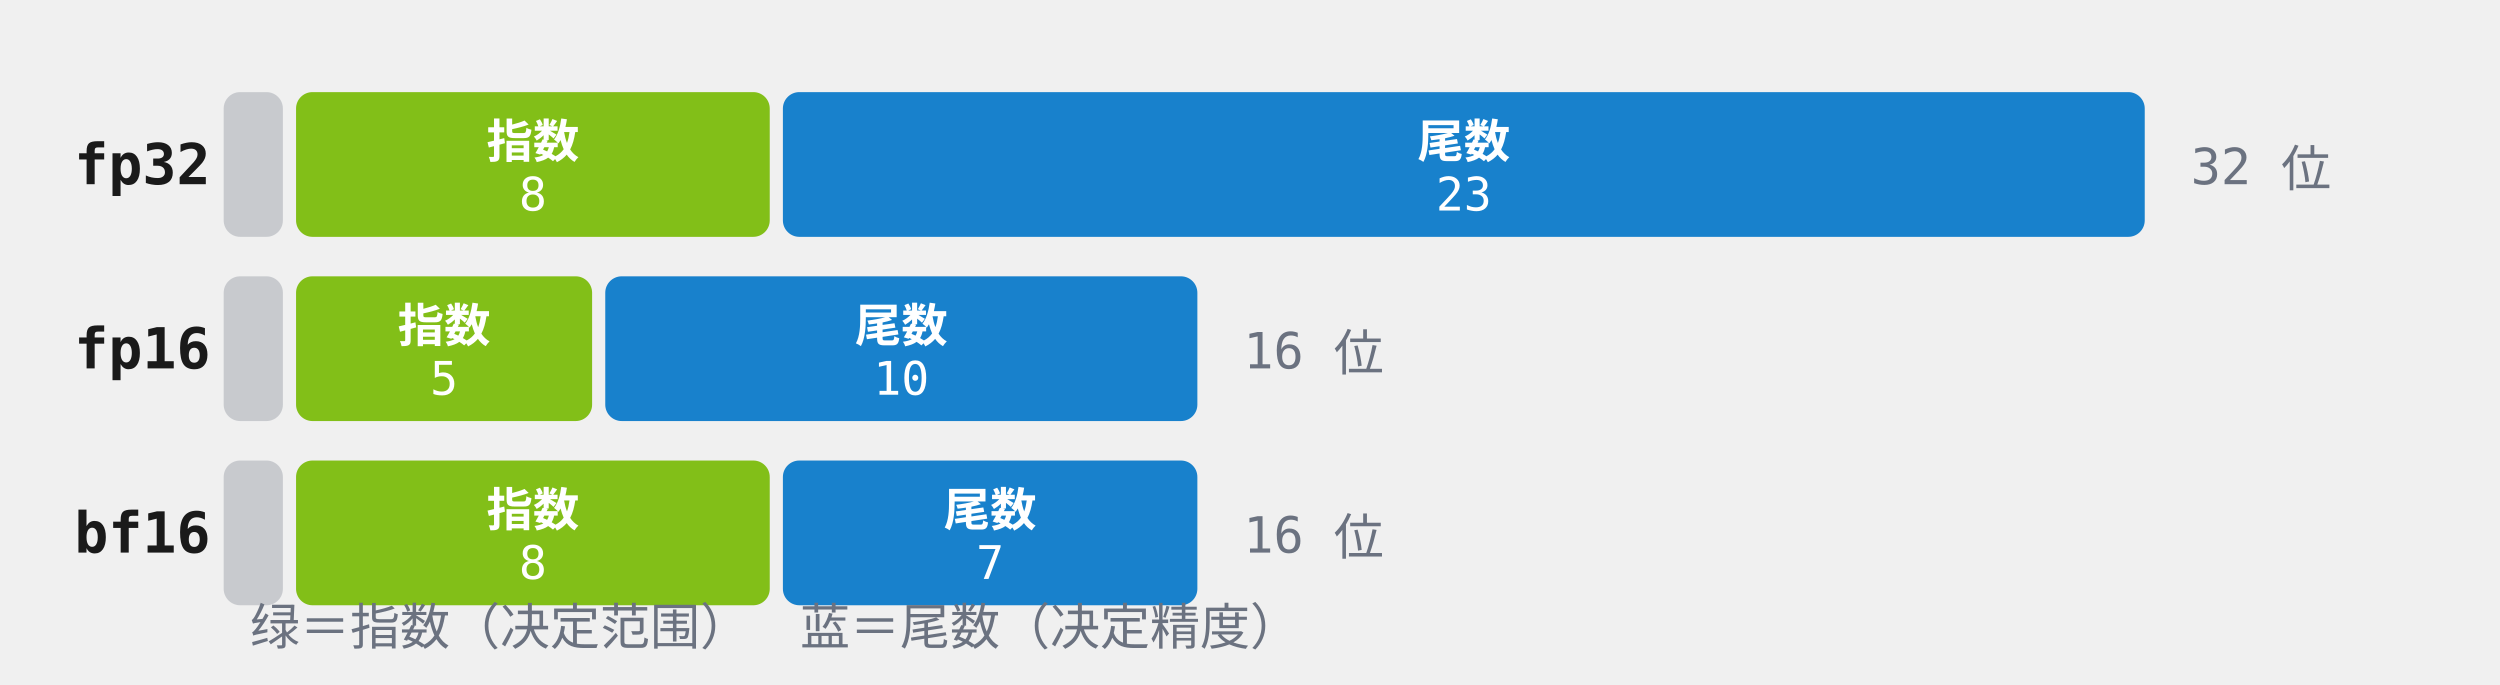
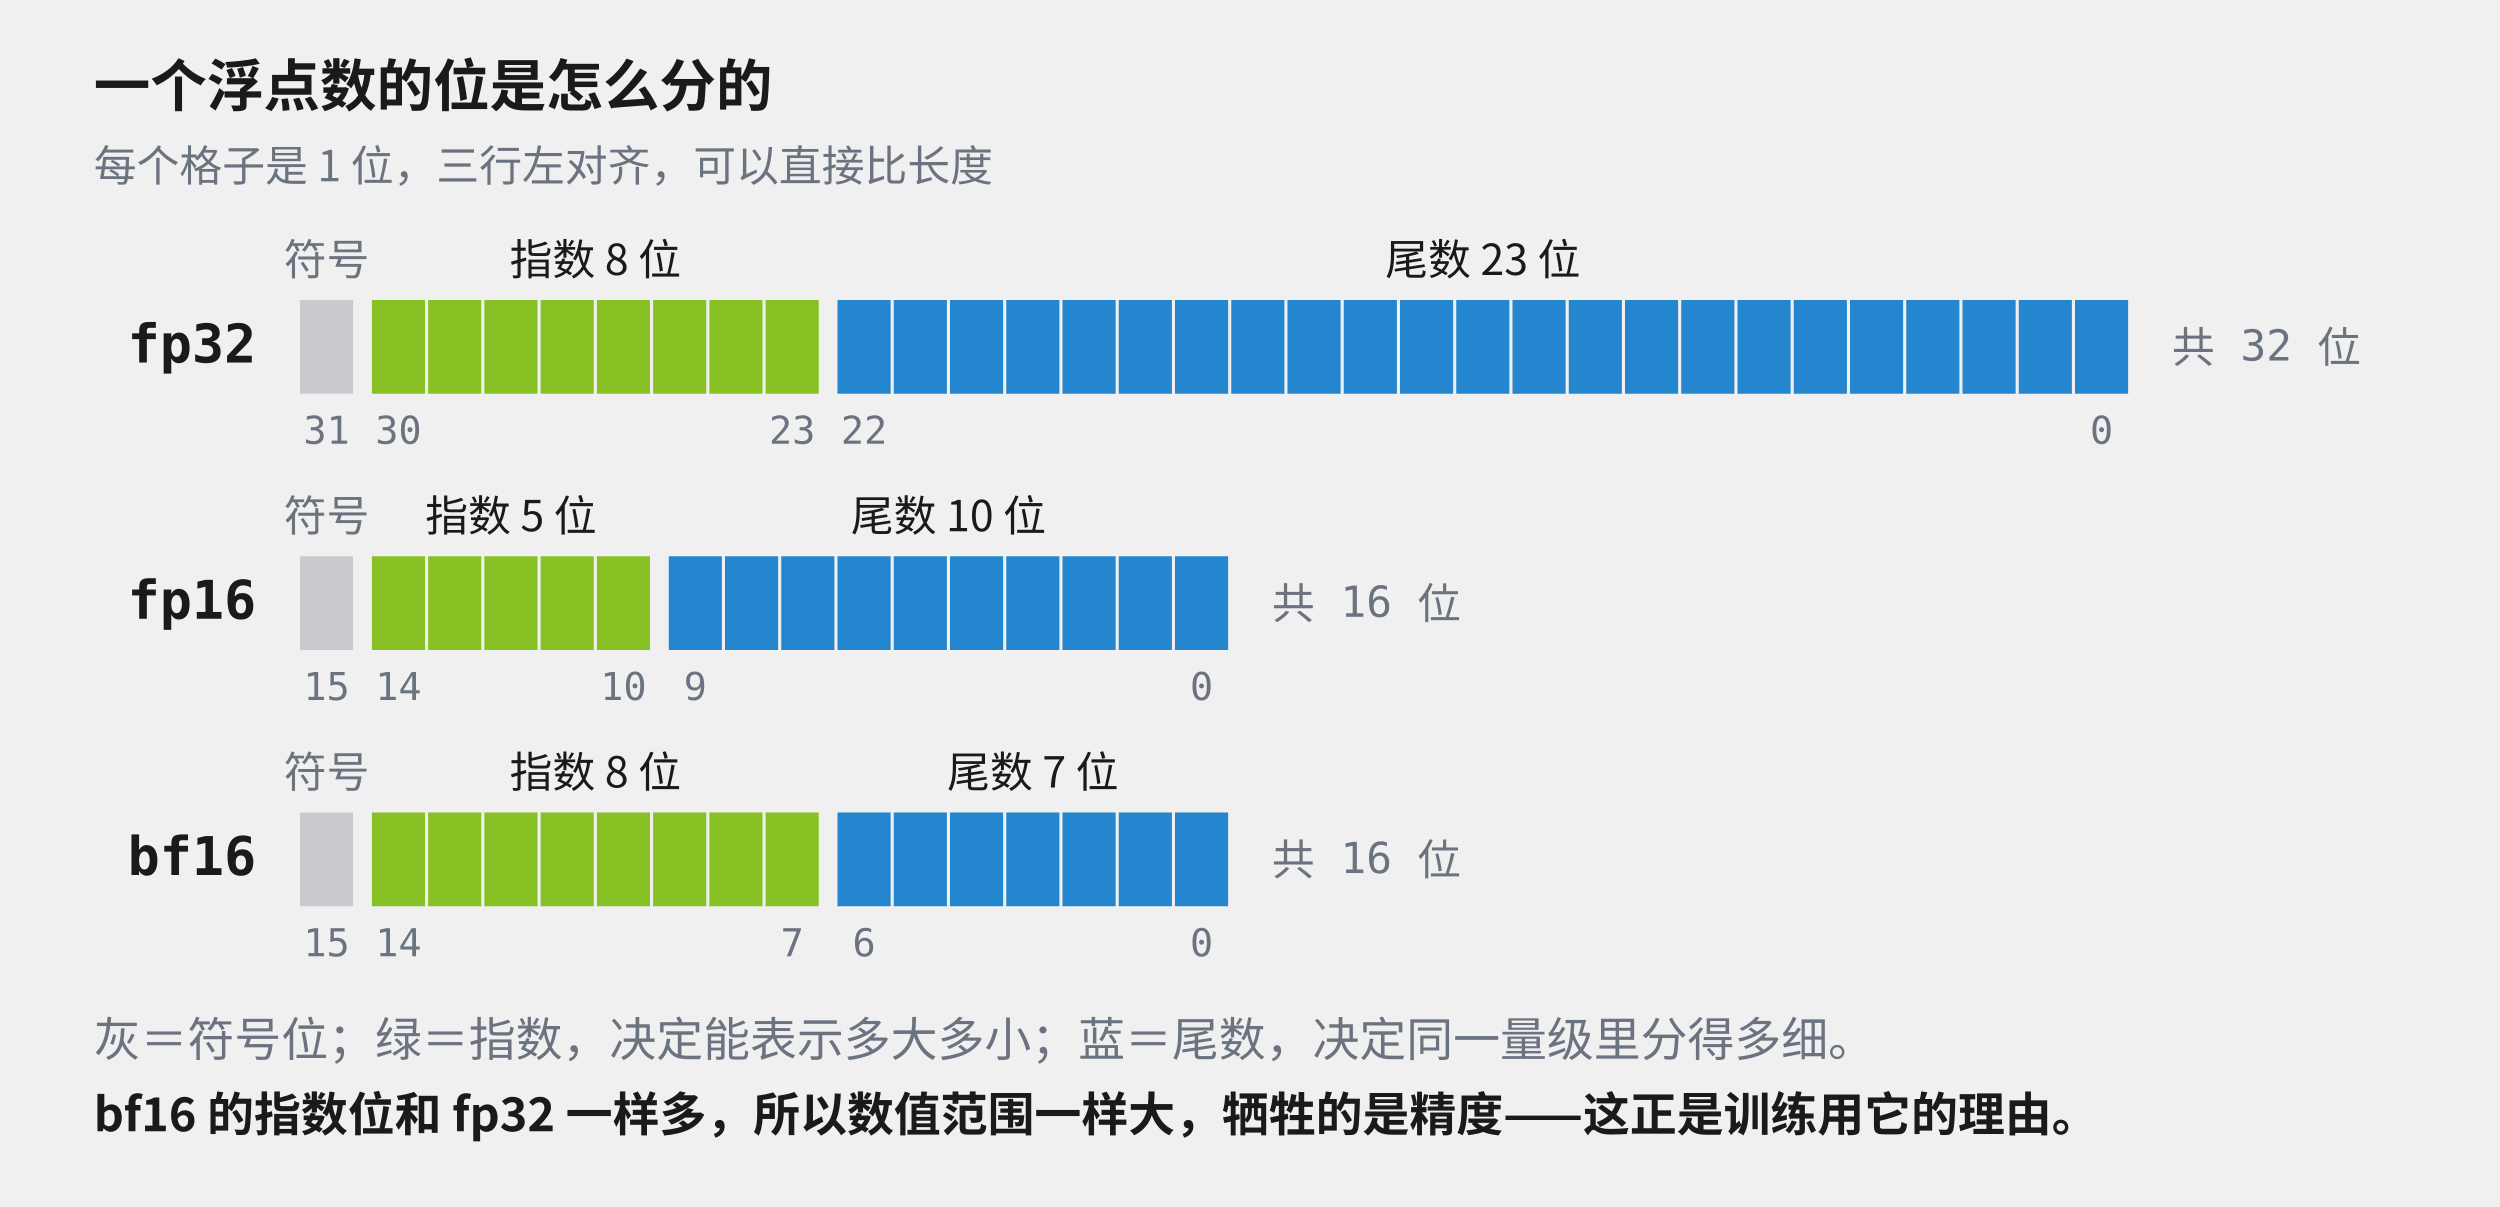
- <svg xmlns="http://www.w3.org/2000/svg" viewBox="0 0 760 208" width="760" height="208" role="img" aria-label="fp32 fp16 bf16 的位分配">
-   <style>.m{font-family:"JetBrains Mono","SF Mono",Menlo,Consolas,monospace}.s{font-family:-apple-system,BlinkMacSystemFont,"Segoe UI","PingFang SC","Noto Sans SC",sans-serif}</style>
-   <text x="64" y="56" class="m" font-size="17.2" fill="#1A1A1A" text-anchor="end" font-weight="700">fp32</text>
-   <rect x="68" y="28" width="18.0" height="44" rx="5" fill="#6B7280" opacity="0.3" />
-   <rect x="90.0" y="28" width="144.0" height="44" rx="5" fill="#76B900" opacity="0.9" />
-   <text x="162.0" y="48" class="s" font-size="14.1" fill="#FFFFFF" text-anchor="middle" font-weight="600">指数</text>
-   <text x="162.0" y="64" class="m" font-size="14.1" fill="#FFFFFF" text-anchor="middle" font-weight="400">8</text>
-   <rect x="238.0" y="28" width="414.0" height="44" rx="5" fill="#0074C8" opacity="0.9" />
-   <text x="445.0" y="48" class="s" font-size="14.1" fill="#FFFFFF" text-anchor="middle" font-weight="600">尾数</text>
-   <text x="445.0" y="64" class="m" font-size="14.1" fill="#FFFFFF" text-anchor="middle" font-weight="400">23</text>
-   <text x="666.0" y="56" class="m" font-size="15.2" fill="#6B7280" text-anchor="start" font-weight="400">32 位</text>
-   <text x="64" y="112" class="m" font-size="17.2" fill="#1A1A1A" text-anchor="end" font-weight="700">fp16</text>
-   <rect x="68" y="84" width="18.0" height="44" rx="5" fill="#6B7280" opacity="0.3" />
-   <rect x="90.0" y="84" width="90.0" height="44" rx="5" fill="#76B900" opacity="0.9" />
-   <text x="135.0" y="104" class="s" font-size="14.1" fill="#FFFFFF" text-anchor="middle" font-weight="600">指数</text>
-   <text x="135.0" y="120" class="m" font-size="14.1" fill="#FFFFFF" text-anchor="middle" font-weight="400">5</text>
-   <rect x="184.0" y="84" width="180.0" height="44" rx="5" fill="#0074C8" opacity="0.9" />
-   <text x="274.0" y="104" class="s" font-size="14.1" fill="#FFFFFF" text-anchor="middle" font-weight="600">尾数</text>
-   <text x="274.0" y="120" class="m" font-size="14.1" fill="#FFFFFF" text-anchor="middle" font-weight="400">10</text>
-   <text x="378.0" y="112" class="m" font-size="15.2" fill="#6B7280" text-anchor="start" font-weight="400">16 位</text>
-   <text x="64" y="168" class="m" font-size="17.2" fill="#1A1A1A" text-anchor="end" font-weight="700">bf16</text>
-   <rect x="68" y="140" width="18.0" height="44" rx="5" fill="#6B7280" opacity="0.3" />
-   <rect x="90.0" y="140" width="144.0" height="44" rx="5" fill="#76B900" opacity="0.9" />
-   <text x="162.0" y="160" class="s" font-size="14.1" fill="#FFFFFF" text-anchor="middle" font-weight="600">指数</text>
-   <text x="162.0" y="176" class="m" font-size="14.1" fill="#FFFFFF" text-anchor="middle" font-weight="400">8</text>
-   <rect x="238.0" y="140" width="126.0" height="44" rx="5" fill="#0074C8" opacity="0.9" />
-   <text x="301.0" y="160" class="s" font-size="14.1" fill="#FFFFFF" text-anchor="middle" font-weight="600">尾数</text>
-   <text x="301.0" y="176" class="m" font-size="14.1" fill="#FFFFFF" text-anchor="middle" font-weight="400">7</text>
-   <text x="378.0" y="168" class="m" font-size="15.2" fill="#6B7280" text-anchor="start" font-weight="400">16 位</text>
-   <text x="76" y="196" class="s" font-size="15.2" fill="#6B7280" text-anchor="start" font-weight="400">绿＝指数（决定范围）　蓝＝尾数（决定精度）</text>
+ <svg xmlns="http://www.w3.org/2000/svg" viewBox="0 0 800 386" width="800" height="386" role="img" aria-label="fp32、fp16、bf16 的位分配：每格一位，字段名在上、位号在下；bf16 的指数位与 fp32 相同，尾数更短">
+   <style>.t2t-m{font-family:"JetBrains Mono Variable","JetBrains Mono","SF Mono",Menlo,Consolas,monospace}.t2t-s{font-family:"Noto Sans CJK SC","Noto Sans SC Variable","Noto Sans SC","Source Han Sans SC","PingFang SC","Microsoft YaHei",system-ui,sans-serif}</style>
+   <text x="30" y="34" class="t2t-s" font-size="18.1" fill="#1A1A1A" text-anchor="start" font-weight="700">一个浮点数的位是怎么分的</text>
+   <text x="30" y="58" class="t2t-s" font-size="13.7" fill="#6B7280" text-anchor="start" font-weight="400">每个格子是 1 位，三行左对齐，可以直接比长度</text>
+   <text x="82" y="116.0" class="t2t-m" font-size="17.1" fill="#1A1A1A" text-anchor="end" font-weight="700">fp32</text>
+   <rect x="96.0" y="96" width="17.0" height="30" fill="#6B7280" fill-opacity="0.3" />
+   <text x="104.5" y="88" class="t2t-s" font-size="13.7" fill="#6B7280" text-anchor="middle" font-weight="400">符号</text>
+   <rect x="119.0" y="96" width="17.0" height="30" fill="#76B900" fill-opacity="0.85" />
+   <rect x="137.0" y="96" width="17.0" height="30" fill="#76B900" fill-opacity="0.85" />
+   <rect x="155.0" y="96" width="17.0" height="30" fill="#76B900" fill-opacity="0.85" />
+   <rect x="173.0" y="96" width="17.0" height="30" fill="#76B900" fill-opacity="0.85" />
+   <rect x="191.0" y="96" width="17.0" height="30" fill="#76B900" fill-opacity="0.85" />
+   <rect x="209.0" y="96" width="17.0" height="30" fill="#76B900" fill-opacity="0.85" />
+   <rect x="227.0" y="96" width="17.0" height="30" fill="#76B900" fill-opacity="0.85" />
+   <rect x="245.0" y="96" width="17.0" height="30" fill="#76B900" fill-opacity="0.85" />
+   <text x="190.5" y="88" class="t2t-s" font-size="13.7" fill="#1A1A1A" text-anchor="middle" font-weight="400">指数 8 位</text>
+   <rect x="268.0" y="96" width="17.0" height="30" fill="#0074C8" fill-opacity="0.85" />
+   <rect x="286.0" y="96" width="17.0" height="30" fill="#0074C8" fill-opacity="0.85" />
+   <rect x="304.0" y="96" width="17.0" height="30" fill="#0074C8" fill-opacity="0.85" />
+   <rect x="322.0" y="96" width="17.0" height="30" fill="#0074C8" fill-opacity="0.85" />
+   <rect x="340.0" y="96" width="17.0" height="30" fill="#0074C8" fill-opacity="0.85" />
+   <rect x="358.0" y="96" width="17.0" height="30" fill="#0074C8" fill-opacity="0.85" />
+   <rect x="376.0" y="96" width="17.0" height="30" fill="#0074C8" fill-opacity="0.85" />
+   <rect x="394.0" y="96" width="17.0" height="30" fill="#0074C8" fill-opacity="0.85" />
+   <rect x="412.0" y="96" width="17.0" height="30" fill="#0074C8" fill-opacity="0.85" />
+   <rect x="430.0" y="96" width="17.0" height="30" fill="#0074C8" fill-opacity="0.85" />
+   <rect x="448.0" y="96" width="17.0" height="30" fill="#0074C8" fill-opacity="0.85" />
+   <rect x="466.0" y="96" width="17.0" height="30" fill="#0074C8" fill-opacity="0.85" />
+   <rect x="484.0" y="96" width="17.0" height="30" fill="#0074C8" fill-opacity="0.85" />
+   <rect x="502.0" y="96" width="17.0" height="30" fill="#0074C8" fill-opacity="0.85" />
+   <rect x="520.0" y="96" width="17.0" height="30" fill="#0074C8" fill-opacity="0.85" />
+   <rect x="538.0" y="96" width="17.0" height="30" fill="#0074C8" fill-opacity="0.85" />
+   <rect x="556.0" y="96" width="17.0" height="30" fill="#0074C8" fill-opacity="0.85" />
+   <rect x="574.0" y="96" width="17.0" height="30" fill="#0074C8" fill-opacity="0.85" />
+   <rect x="592.0" y="96" width="17.0" height="30" fill="#0074C8" fill-opacity="0.85" />
+   <rect x="610.0" y="96" width="17.0" height="30" fill="#0074C8" fill-opacity="0.85" />
+   <rect x="628.0" y="96" width="17.0" height="30" fill="#0074C8" fill-opacity="0.85" />
+   <rect x="646.0" y="96" width="17.0" height="30" fill="#0074C8" fill-opacity="0.85" />
+   <rect x="664.0" y="96" width="17.0" height="30" fill="#0074C8" fill-opacity="0.85" />
+   <text x="474.5" y="88" class="t2t-s" font-size="13.7" fill="#1A1A1A" text-anchor="middle" font-weight="400">尾数 23 位</text>
+   <text x="695.0" y="116.0" class="t2t-m" font-size="13.7" fill="#6B7280" text-anchor="start" font-weight="400">共 32 位</text>
+   <text x="104.5" y="142" class="t2t-m" font-size="12.3" fill="#6B7280" text-anchor="middle" font-weight="400">31</text>
+   <text x="127.5" y="142" class="t2t-m" font-size="12.3" fill="#6B7280" text-anchor="middle" font-weight="400">30</text>
+   <text x="253.5" y="142" class="t2t-m" font-size="12.3" fill="#6B7280" text-anchor="middle" font-weight="400">23</text>
+   <text x="276.5" y="142" class="t2t-m" font-size="12.3" fill="#6B7280" text-anchor="middle" font-weight="400">22</text>
+   <text x="672.5" y="142" class="t2t-m" font-size="12.3" fill="#6B7280" text-anchor="middle" font-weight="400">0</text>
+   <text x="82" y="198.0" class="t2t-m" font-size="17.1" fill="#1A1A1A" text-anchor="end" font-weight="700">fp16</text>
+   <rect x="96.0" y="178" width="17.0" height="30" fill="#6B7280" fill-opacity="0.3" />
+   <text x="104.5" y="170" class="t2t-s" font-size="13.7" fill="#6B7280" text-anchor="middle" font-weight="400">符号</text>
+   <rect x="119.0" y="178" width="17.0" height="30" fill="#76B900" fill-opacity="0.85" />
+   <rect x="137.0" y="178" width="17.0" height="30" fill="#76B900" fill-opacity="0.85" />
+   <rect x="155.0" y="178" width="17.0" height="30" fill="#76B900" fill-opacity="0.85" />
+   <rect x="173.0" y="178" width="17.0" height="30" fill="#76B900" fill-opacity="0.85" />
+   <rect x="191.0" y="178" width="17.0" height="30" fill="#76B900" fill-opacity="0.85" />
+   <text x="163.5" y="170" class="t2t-s" font-size="13.7" fill="#1A1A1A" text-anchor="middle" font-weight="400">指数 5 位</text>
+   <rect x="214.0" y="178" width="17.0" height="30" fill="#0074C8" fill-opacity="0.85" />
+   <rect x="232.0" y="178" width="17.0" height="30" fill="#0074C8" fill-opacity="0.85" />
+   <rect x="250.0" y="178" width="17.0" height="30" fill="#0074C8" fill-opacity="0.85" />
+   <rect x="268.0" y="178" width="17.0" height="30" fill="#0074C8" fill-opacity="0.85" />
+   <rect x="286.0" y="178" width="17.0" height="30" fill="#0074C8" fill-opacity="0.85" />
+   <rect x="304.0" y="178" width="17.0" height="30" fill="#0074C8" fill-opacity="0.85" />
+   <rect x="322.0" y="178" width="17.0" height="30" fill="#0074C8" fill-opacity="0.85" />
+   <rect x="340.0" y="178" width="17.0" height="30" fill="#0074C8" fill-opacity="0.85" />
+   <rect x="358.0" y="178" width="17.0" height="30" fill="#0074C8" fill-opacity="0.85" />
+   <rect x="376.0" y="178" width="17.0" height="30" fill="#0074C8" fill-opacity="0.85" />
+   <text x="303.5" y="170" class="t2t-s" font-size="13.7" fill="#1A1A1A" text-anchor="middle" font-weight="400">尾数 10 位</text>
+   <text x="407.0" y="198.0" class="t2t-m" font-size="13.7" fill="#6B7280" text-anchor="start" font-weight="400">共 16 位</text>
+   <text x="104.5" y="224" class="t2t-m" font-size="12.3" fill="#6B7280" text-anchor="middle" font-weight="400">15</text>
+   <text x="127.5" y="224" class="t2t-m" font-size="12.3" fill="#6B7280" text-anchor="middle" font-weight="400">14</text>
+   <text x="199.5" y="224" class="t2t-m" font-size="12.3" fill="#6B7280" text-anchor="middle" font-weight="400">10</text>
+   <text x="222.5" y="224" class="t2t-m" font-size="12.3" fill="#6B7280" text-anchor="middle" font-weight="400">9</text>
+   <text x="384.5" y="224" class="t2t-m" font-size="12.3" fill="#6B7280" text-anchor="middle" font-weight="400">0</text>
+   <text x="82" y="280.0" class="t2t-m" font-size="17.1" fill="#1A1A1A" text-anchor="end" font-weight="700">bf16</text>
+   <rect x="96.0" y="260" width="17.0" height="30" fill="#6B7280" fill-opacity="0.3" />
+   <text x="104.5" y="252" class="t2t-s" font-size="13.7" fill="#6B7280" text-anchor="middle" font-weight="400">符号</text>
+   <rect x="119.0" y="260" width="17.0" height="30" fill="#76B900" fill-opacity="0.85" />
+   <rect x="137.0" y="260" width="17.0" height="30" fill="#76B900" fill-opacity="0.85" />
+   <rect x="155.0" y="260" width="17.0" height="30" fill="#76B900" fill-opacity="0.85" />
+   <rect x="173.0" y="260" width="17.0" height="30" fill="#76B900" fill-opacity="0.85" />
+   <rect x="191.0" y="260" width="17.0" height="30" fill="#76B900" fill-opacity="0.85" />
+   <rect x="209.0" y="260" width="17.0" height="30" fill="#76B900" fill-opacity="0.85" />
+   <rect x="227.0" y="260" width="17.0" height="30" fill="#76B900" fill-opacity="0.85" />
+   <rect x="245.0" y="260" width="17.0" height="30" fill="#76B900" fill-opacity="0.85" />
+   <text x="190.5" y="252" class="t2t-s" font-size="13.7" fill="#1A1A1A" text-anchor="middle" font-weight="400">指数 8 位</text>
+   <rect x="268.0" y="260" width="17.0" height="30" fill="#0074C8" fill-opacity="0.85" />
+   <rect x="286.0" y="260" width="17.0" height="30" fill="#0074C8" fill-opacity="0.85" />
+   <rect x="304.0" y="260" width="17.0" height="30" fill="#0074C8" fill-opacity="0.85" />
+   <rect x="322.0" y="260" width="17.0" height="30" fill="#0074C8" fill-opacity="0.85" />
+   <rect x="340.0" y="260" width="17.0" height="30" fill="#0074C8" fill-opacity="0.85" />
+   <rect x="358.0" y="260" width="17.0" height="30" fill="#0074C8" fill-opacity="0.85" />
+   <rect x="376.0" y="260" width="17.0" height="30" fill="#0074C8" fill-opacity="0.85" />
+   <text x="330.5" y="252" class="t2t-s" font-size="13.7" fill="#1A1A1A" text-anchor="middle" font-weight="400">尾数 7 位</text>
+   <text x="407.0" y="280.0" class="t2t-m" font-size="13.7" fill="#6B7280" text-anchor="start" font-weight="400">共 16 位</text>
+   <text x="104.5" y="306" class="t2t-m" font-size="12.3" fill="#6B7280" text-anchor="middle" font-weight="400">15</text>
+   <text x="127.5" y="306" class="t2t-m" font-size="12.3" fill="#6B7280" text-anchor="middle" font-weight="400">14</text>
+   <text x="253.5" y="306" class="t2t-m" font-size="12.3" fill="#6B7280" text-anchor="middle" font-weight="400">7</text>
+   <text x="276.5" y="306" class="t2t-m" font-size="12.3" fill="#6B7280" text-anchor="middle" font-weight="400">6</text>
+   <text x="384.5" y="306" class="t2t-m" font-size="12.3" fill="#6B7280" text-anchor="middle" font-weight="400">0</text>
+   <text x="30" y="338" class="t2t-s" font-size="15.0" fill="#6B7280" text-anchor="start" font-weight="400">灰＝符号位；绿＝指数，决定能表示多大多小；蓝＝尾数，决定同一量级里分得多细。</text>
+   <text x="30" y="362" class="t2t-s" font-size="15.0" fill="#1A1A1A" text-anchor="start" font-weight="700">bf16 的指数位和 fp32 一样多，所以数值范围一样大，牺牲的是精度——这正是训练用它的理由。</text>
</svg>
